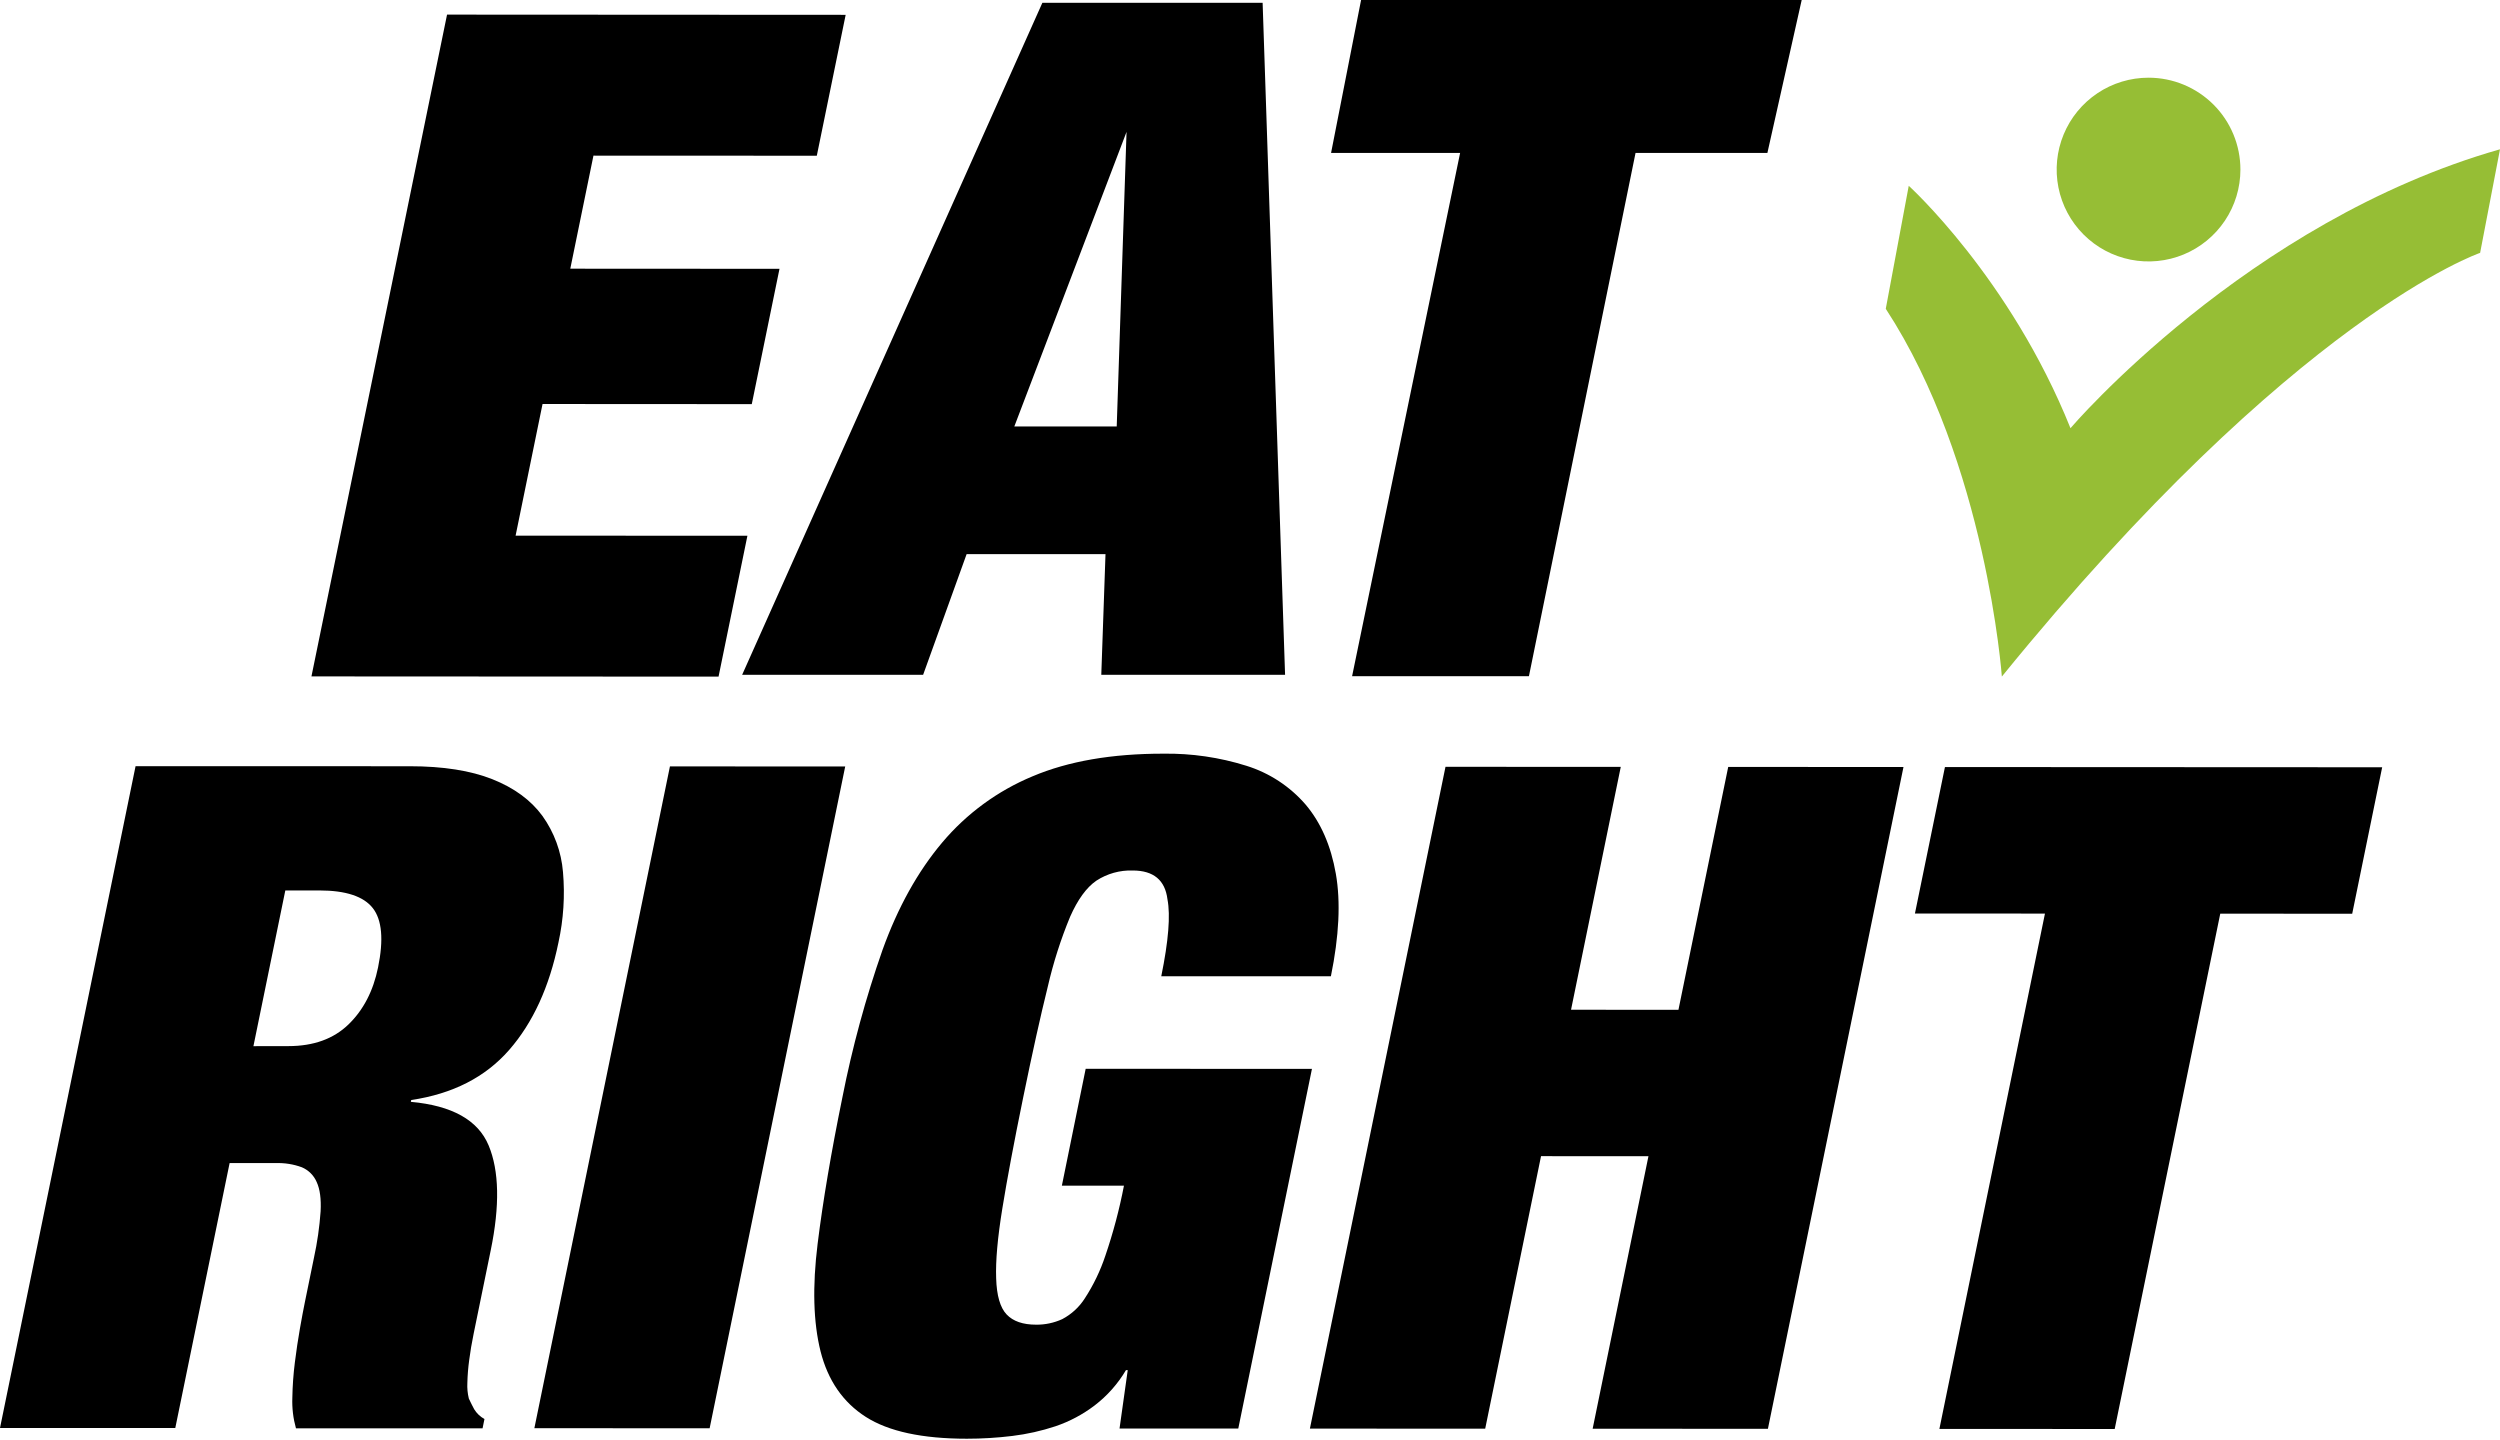
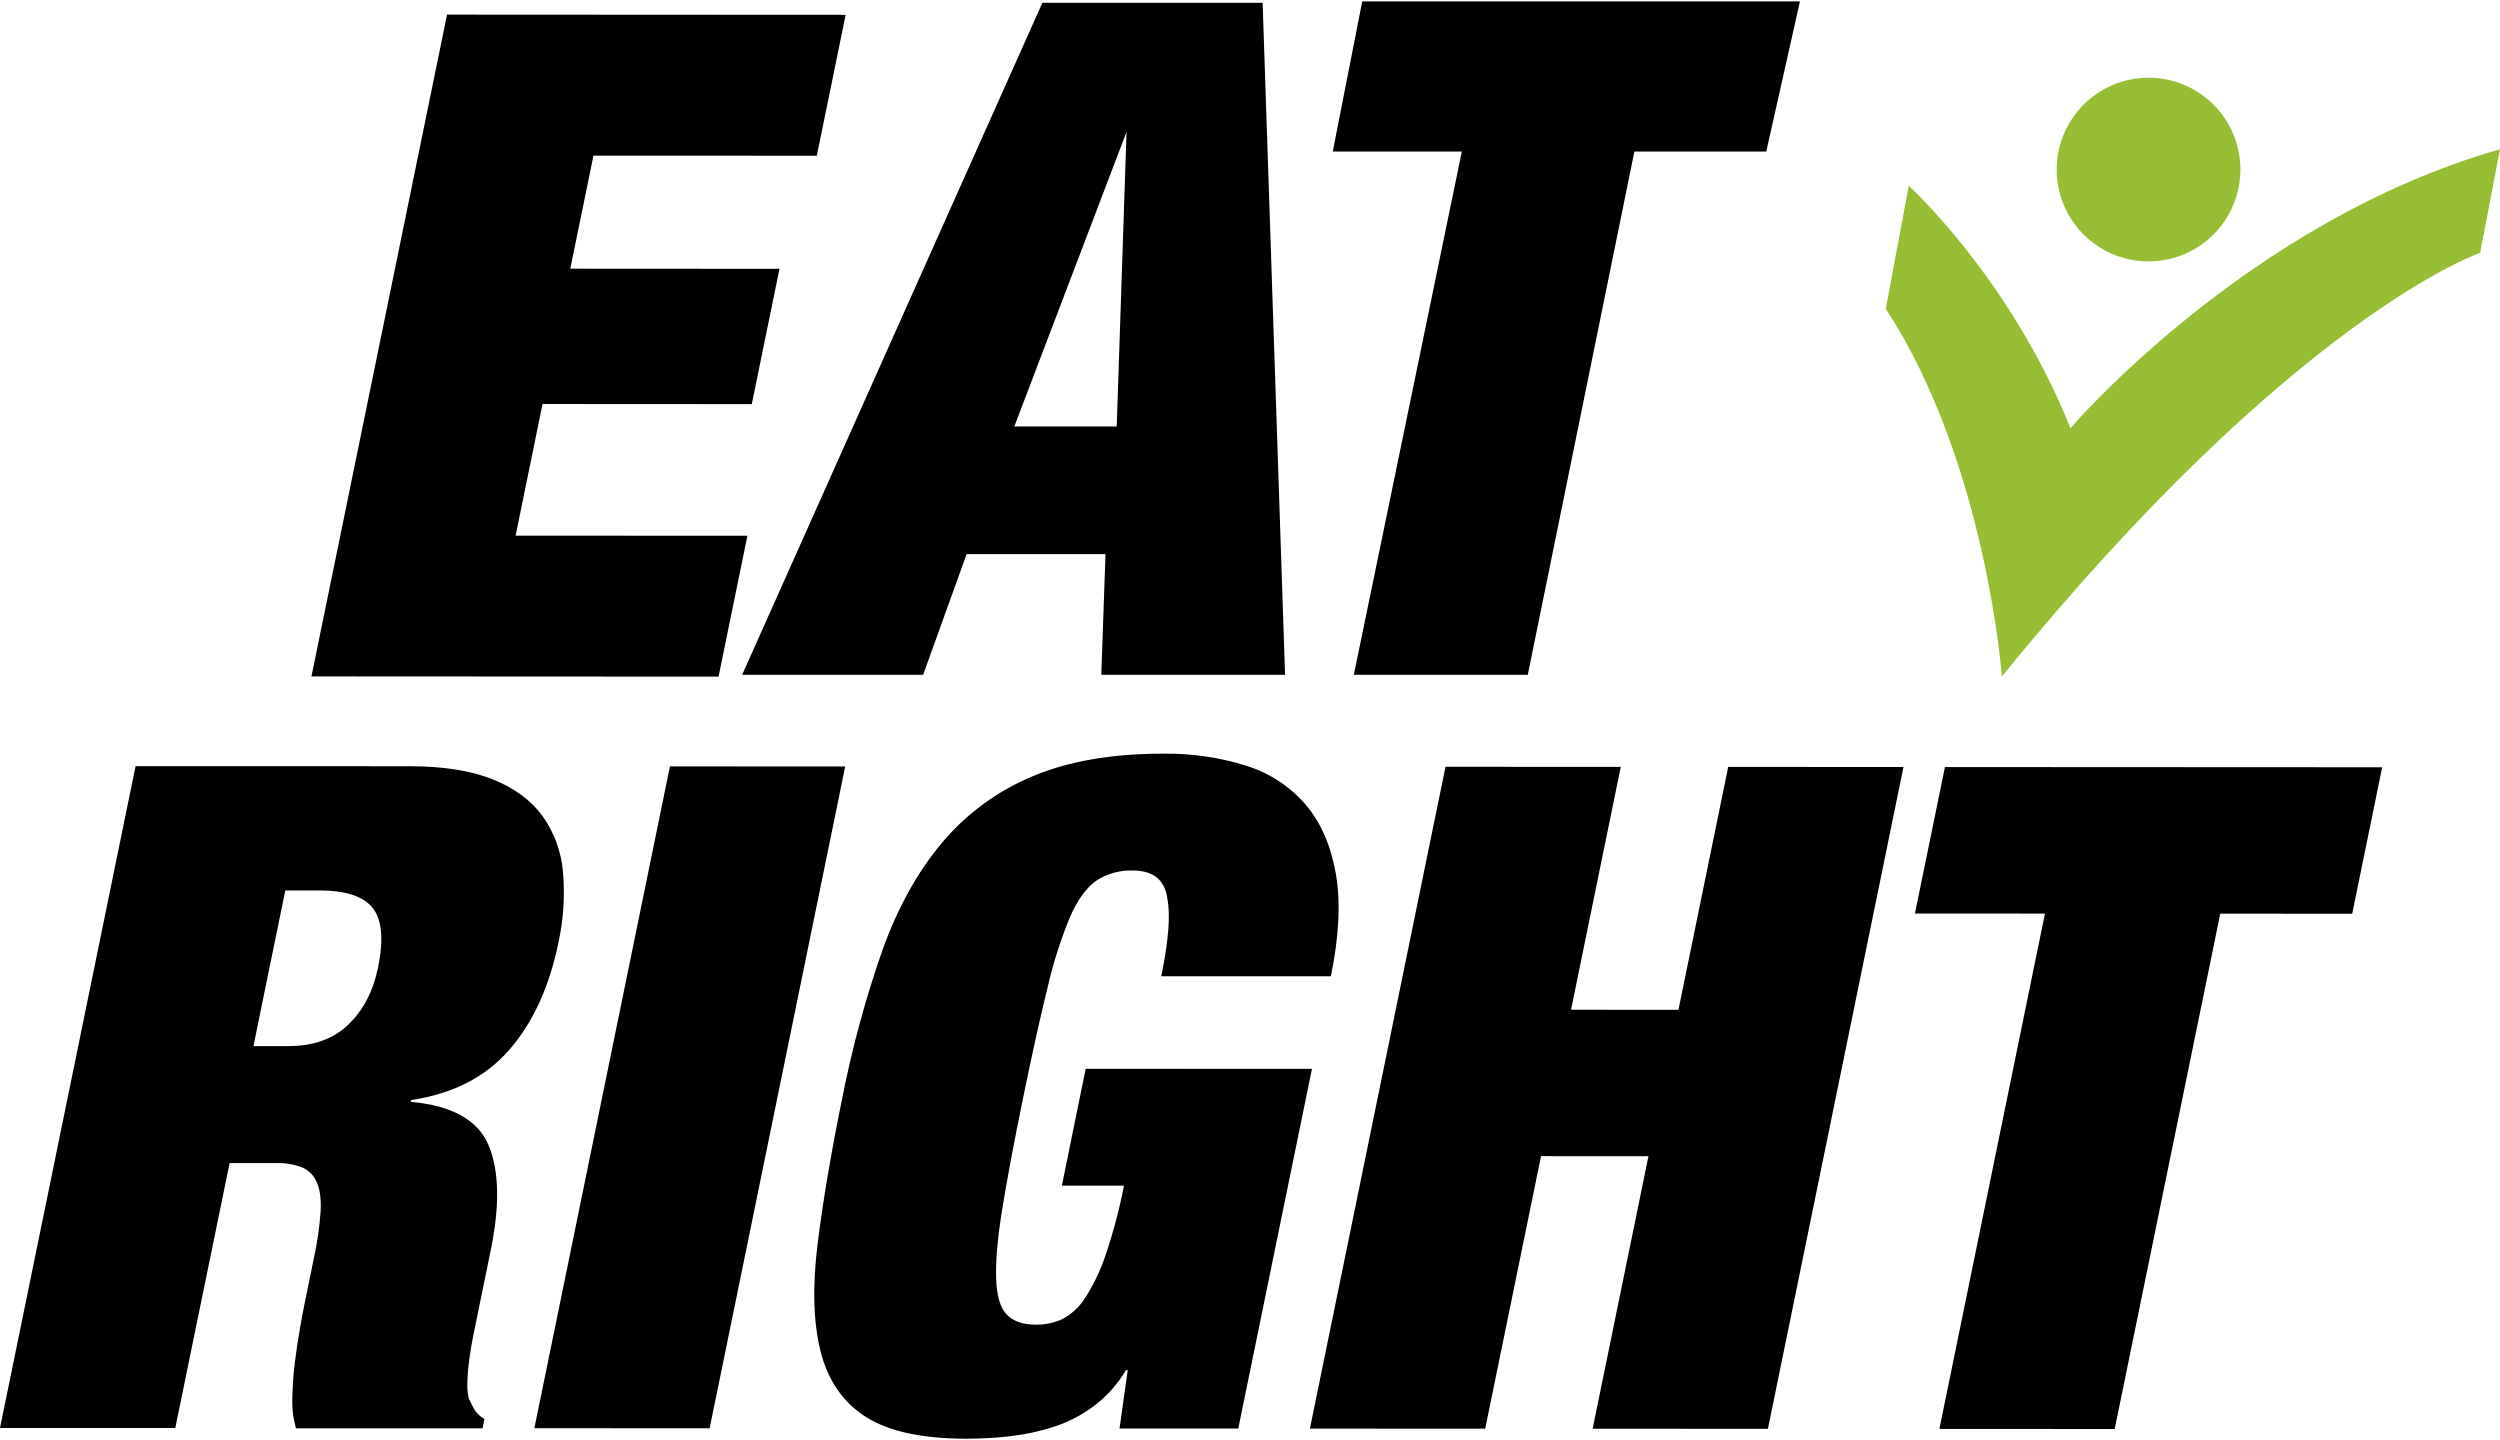
<svg xmlns="http://www.w3.org/2000/svg" width="891" height="513" viewBox="0 0 891 513" fill="none">
-   <path d="M301.395 5.287L291.109 55.501L211.506 55.468L203.251 95.761L277.811 95.805L267.933 144.033L193.362 143.989L183.761 190.903L266.377 190.947L256.092 241.15L111 241.073L159.327 5.209L301.395 5.287Z" fill="black" />
-   <path d="M146.063 273.089C157.93 273.089 167.745 274.634 175.507 277.724C183.269 280.814 189.207 285.17 193.319 290.791C197.529 296.67 200.061 303.582 200.647 310.789C201.381 319.191 200.838 327.656 199.036 335.896C195.784 351.758 189.92 364.534 181.445 374.224C172.969 383.914 161.341 389.855 146.559 392.047L146.427 392.698C161.142 394.03 170.383 399.21 174.15 408.237C177.917 417.265 178.167 429.714 174.9 445.584L170.773 465.736L168.808 475.326C168.135 478.637 167.594 481.76 167.219 484.74C166.854 487.426 166.637 490.13 166.568 492.84C166.465 494.729 166.644 496.622 167.098 498.458C167.716 499.782 168.352 501.051 169.007 502.265C169.901 503.722 171.16 504.921 172.66 505.741L171.987 509.052H105.483C104.487 505.507 104.051 501.828 104.192 498.149C104.262 493.949 104.56 489.757 105.086 485.589C105.608 481.41 106.208 477.393 106.885 473.538C107.558 469.697 108.154 466.552 108.65 464.124L111.895 448.265C113.084 442.812 113.877 437.279 114.268 431.711C114.496 427.297 114.032 423.828 112.877 421.304C111.861 418.923 109.963 417.029 107.58 416.018C104.616 414.925 101.467 414.419 98.31 414.528H81.833L62.475 508.931H0L48.316 273.067L146.063 273.089ZM102.79 372.833C111.744 372.833 118.881 370.258 124.2 365.108C129.52 359.958 133.033 353.186 134.74 344.791C136.77 334.88 136.145 327.832 132.864 323.646C129.582 319.459 123.237 317.362 113.826 317.355H101.687L90.32 372.856L102.79 372.833Z" fill="black" />
-   <path d="M301.23 273.178L252.914 509.041L190.45 509.008L238.766 273.145L301.23 273.178Z" fill="black" />
-   <path d="M467.578 380.956L441.323 509.129H398.999L401.924 488.326H401.284C398.412 493.188 394.631 497.452 390.148 500.885C385.93 504.099 381.219 506.607 376.199 508.313C371.176 509.979 366.001 511.14 360.748 511.778C355.387 512.432 349.992 512.76 344.591 512.76C328.692 512.76 316.684 510.167 308.569 504.98C300.454 499.793 295.079 492.009 292.446 481.627C289.863 471.283 289.514 458.51 291.397 443.31C293.281 428.11 296.224 410.713 300.226 391.12C303.742 373.294 308.518 355.739 314.518 338.588C319.984 323.403 327.077 310.634 335.795 300.282C344.494 289.953 355.54 281.859 368.01 276.676C380.753 271.283 396.306 268.594 414.67 268.608C424.673 268.467 434.635 269.92 444.181 272.913C452.402 275.465 459.74 280.276 465.359 286.796C470.767 293.197 474.346 301.408 476.097 311.429C477.848 321.449 477.26 333.619 474.332 347.936H413.876C416.451 335.377 417.187 326.235 416.083 320.511C415.237 313.684 411.124 310.262 403.745 310.248C399.137 310.09 394.593 311.358 390.733 313.879C387.216 316.299 384.097 320.592 381.375 326.758C378.035 334.837 375.374 343.179 373.417 351.699C370.82 362.169 367.899 375.328 364.655 391.176C361.41 407.023 358.938 420.186 357.239 430.663C355.539 441.118 354.803 449.428 355.031 455.593C355.219 461.762 356.466 466.055 358.773 468.483C361.079 470.911 364.578 472.114 369.279 472.114C372.488 472.149 375.665 471.475 378.582 470.139C381.877 468.409 384.659 465.844 386.65 462.701C389.724 457.972 392.179 452.868 393.956 447.515C396.738 439.365 398.951 431.03 400.577 422.573H378.45L386.937 380.912L467.578 380.956Z" fill="black" />
-   <path d="M577.641 273.321L559.917 359.877L598.201 359.888L615.936 273.332L678.4 273.365L630.084 509.229L567.62 509.196L587.507 412.078L549.223 412.056L529.325 509.185L466.849 509.152L515.176 273.288L577.641 273.321Z" fill="black" />
-   <path d="M682.484 325.577L693.178 273.376L849.008 273.453L838.325 325.654L791.3 325.632L753.678 509.295L691.202 509.262L728.824 325.599L682.484 325.577Z" fill="black" />
+   <g fill="currentColor">
+     <path d="M301.395 5.287L291.109 55.501L211.506 55.468L203.251 95.761L277.811 95.805L267.933 144.033L193.362 143.989L183.761 190.903L266.377 190.947L256.092 241.15L111 241.073L159.327 5.209L301.395 5.287Z" />
+     <path d="M146.063 273.089C157.93 273.089 167.745 274.634 175.507 277.724C183.269 280.814 189.207 285.17 193.319 290.791C197.529 296.67 200.061 303.582 200.647 310.789C201.381 319.191 200.838 327.656 199.036 335.896C195.784 351.758 189.92 364.534 181.445 374.224C172.969 383.914 161.341 389.855 146.559 392.047L146.427 392.698C161.142 394.03 170.383 399.21 174.15 408.237C177.917 417.265 178.167 429.714 174.9 445.584L170.773 465.736L168.808 475.326C168.135 478.637 167.594 481.76 167.219 484.74C166.854 487.426 166.637 490.13 166.568 492.84C166.465 494.729 166.644 496.622 167.098 498.458C167.716 499.782 168.352 501.051 169.007 502.265C169.901 503.722 171.16 504.921 172.66 505.741L171.987 509.052H105.483C104.487 505.507 104.051 501.828 104.192 498.149C104.262 493.949 104.56 489.757 105.086 485.589C105.608 481.41 106.208 477.393 106.885 473.538C107.558 469.697 108.154 466.552 108.65 464.124L111.895 448.265C113.084 442.812 113.877 437.279 114.268 431.711C114.496 427.297 114.032 423.828 112.877 421.304C111.861 418.923 109.963 417.029 107.58 416.018C104.616 414.925 101.467 414.419 98.31 414.528H81.833L62.475 508.931H0L48.316 273.067L146.063 273.089ZM102.79 372.833C111.744 372.833 118.881 370.258 124.2 365.108C129.52 359.958 133.033 353.186 134.74 344.791C136.77 334.88 136.145 327.832 132.864 323.646C129.582 319.459 123.237 317.362 113.826 317.355H101.687L90.32 372.856L102.79 372.833Z" />
+     <path d="M301.23 273.178L252.914 509.041L190.45 509.008L238.766 273.145L301.23 273.178Z" />
+     <path d="M467.578 380.956L441.323 509.129H398.999L401.924 488.326H401.284C398.412 493.188 394.631 497.452 390.148 500.885C385.93 504.099 381.219 506.607 376.199 508.313C371.176 509.979 366.001 511.14 360.748 511.778C355.387 512.432 349.992 512.76 344.591 512.76C328.692 512.76 316.684 510.167 308.569 504.98C300.454 499.793 295.079 492.009 292.446 481.627C289.863 471.283 289.514 458.51 291.397 443.31C293.281 428.11 296.224 410.713 300.226 391.12C303.742 373.294 308.518 355.739 314.518 338.588C319.984 323.403 327.077 310.634 335.795 300.282C344.494 289.953 355.54 281.859 368.01 276.676C380.753 271.283 396.306 268.594 414.67 268.608C424.673 268.467 434.635 269.92 444.181 272.913C452.402 275.465 459.74 280.276 465.359 286.796C470.767 293.197 474.346 301.408 476.097 311.429C477.848 321.449 477.26 333.619 474.332 347.936H413.876C416.451 335.377 417.187 326.235 416.083 320.511C415.237 313.684 411.124 310.262 403.745 310.248C399.137 310.09 394.593 311.358 390.733 313.879C387.216 316.299 384.097 320.592 381.375 326.758C378.035 334.837 375.374 343.179 373.417 351.699C370.82 362.169 367.899 375.328 364.655 391.176C361.41 407.023 358.938 420.186 357.239 430.663C355.539 441.118 354.803 449.428 355.031 455.593C355.219 461.762 356.466 466.055 358.773 468.483C361.079 470.911 364.578 472.114 369.279 472.114C372.488 472.149 375.665 471.475 378.582 470.139C381.877 468.409 384.659 465.844 386.65 462.701C389.724 457.972 392.179 452.868 393.956 447.515C396.738 439.365 398.951 431.03 400.577 422.573H378.45L386.937 380.912L467.578 380.956Z" />
+     <path d="M577.641 273.321L559.917 359.877L598.201 359.888L615.936 273.332L678.4 273.365L630.084 509.229L567.62 509.196L587.507 412.078L549.223 412.056L529.325 509.185L466.849 509.152L515.176 273.288L577.641 273.321Z" />
+     <path d="M682.484 325.577L693.178 273.376L849.008 273.453L838.325 325.654L791.3 325.632L753.678 509.295L691.202 509.262L728.824 325.599L682.484 325.577Z" />
+     <path d="M521 54L482.5 240.5H544.5L582.5 54H629.5L641.5 0.5H485.5L475 54H521Z" />
+     <path d="M264.5 240.5L371.5 1H450L458 240.5H392.5L394 197.5H344.5L329 240.5H264.5ZM361.5 152H398L401.5 47L361.5 152Z" />
+   </g>
  <path d="M798.484 60.435C798.484 66.911 796.564 73.242 792.966 78.626C789.368 84.011 784.254 88.208 778.271 90.686C772.288 93.165 765.704 93.813 759.352 92.549C753 91.286 747.166 88.168 742.587 83.588C738.007 79.009 734.889 73.174 733.625 66.823C732.362 60.471 733.01 53.887 735.489 47.904C737.967 41.921 742.164 36.807 747.549 33.209C752.933 29.611 759.264 27.69 765.74 27.69C774.425 27.69 782.753 31.14 788.894 37.281C795.035 43.422 798.484 51.75 798.484 60.435" fill="#96BE35" />
  <path d="M713.462 241.151C713.462 241.151 707.944 164.935 672.088 110.053L680.277 66.217C680.277 66.217 716.398 98.973 737.918 152.608C737.918 152.608 800.659 78.953 891 53.206L883.915 90.122C883.915 90.122 818.029 112.448 713.451 241.14" fill="#96BE35" />
-   <path fill-rule="evenodd" clip-rule="evenodd" d="M264.5 240.5L371.5 1H450L458 240.5H392.5L394 197.5H344.5L329 240.5H264.5ZM361.5 152H398L401.5 47L361.5 152Z" fill="black" />
-   <path d="M521 54L482.5 240.5H544.5L582.5 54H629.5L641.5 0.5H485.5L475 54H521Z" fill="black" stroke="black" />
</svg>
